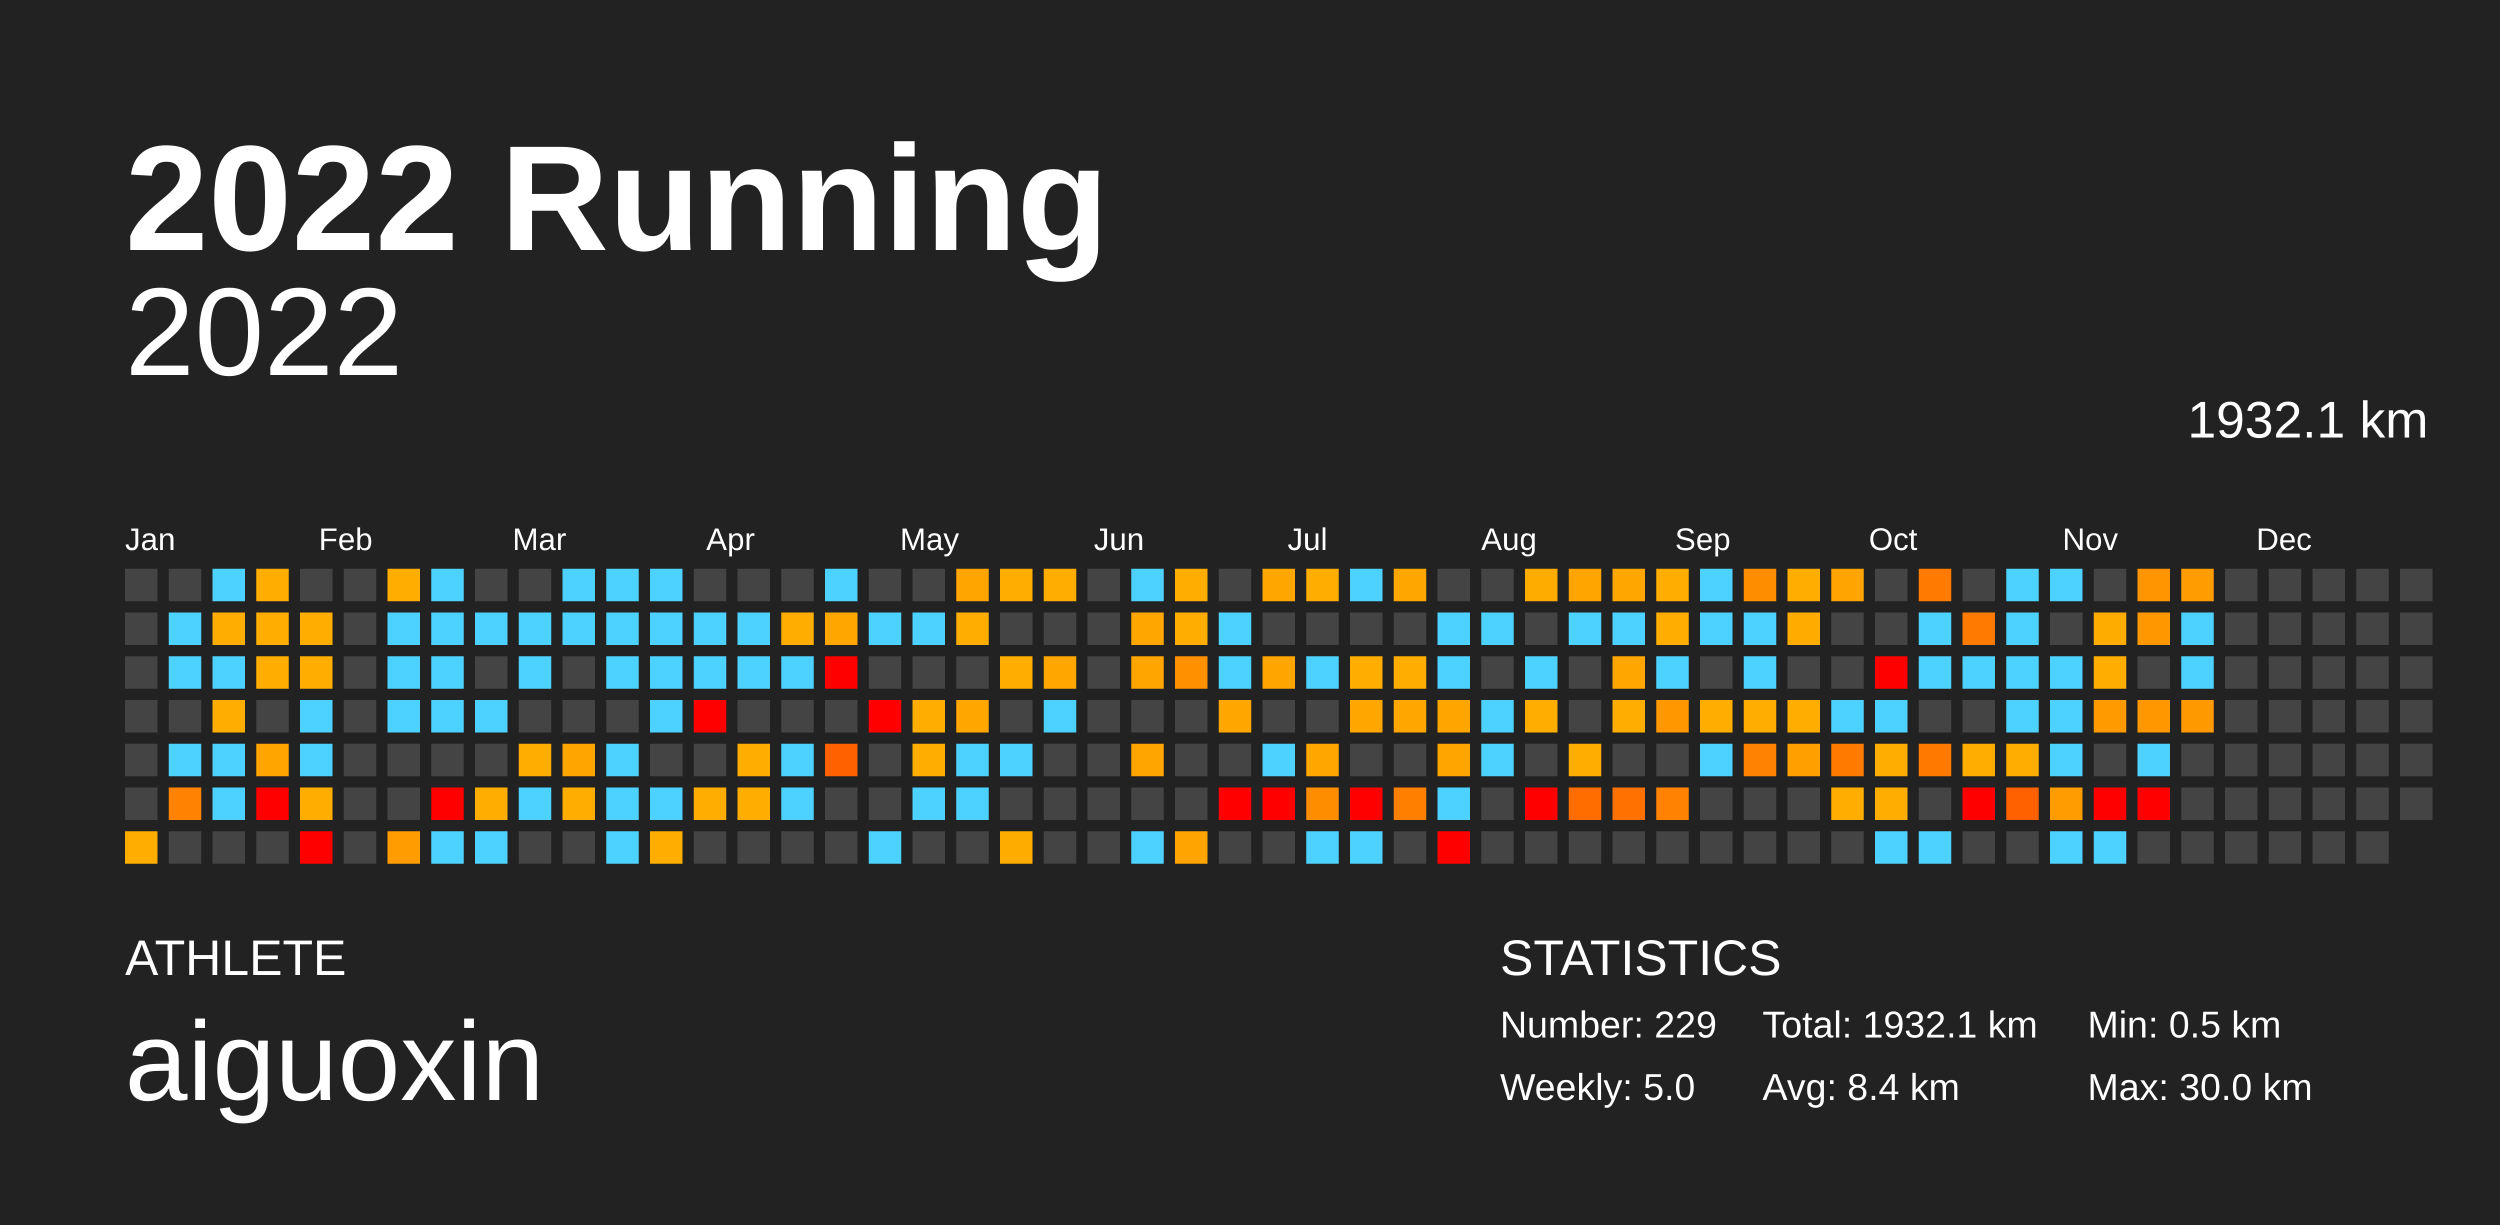
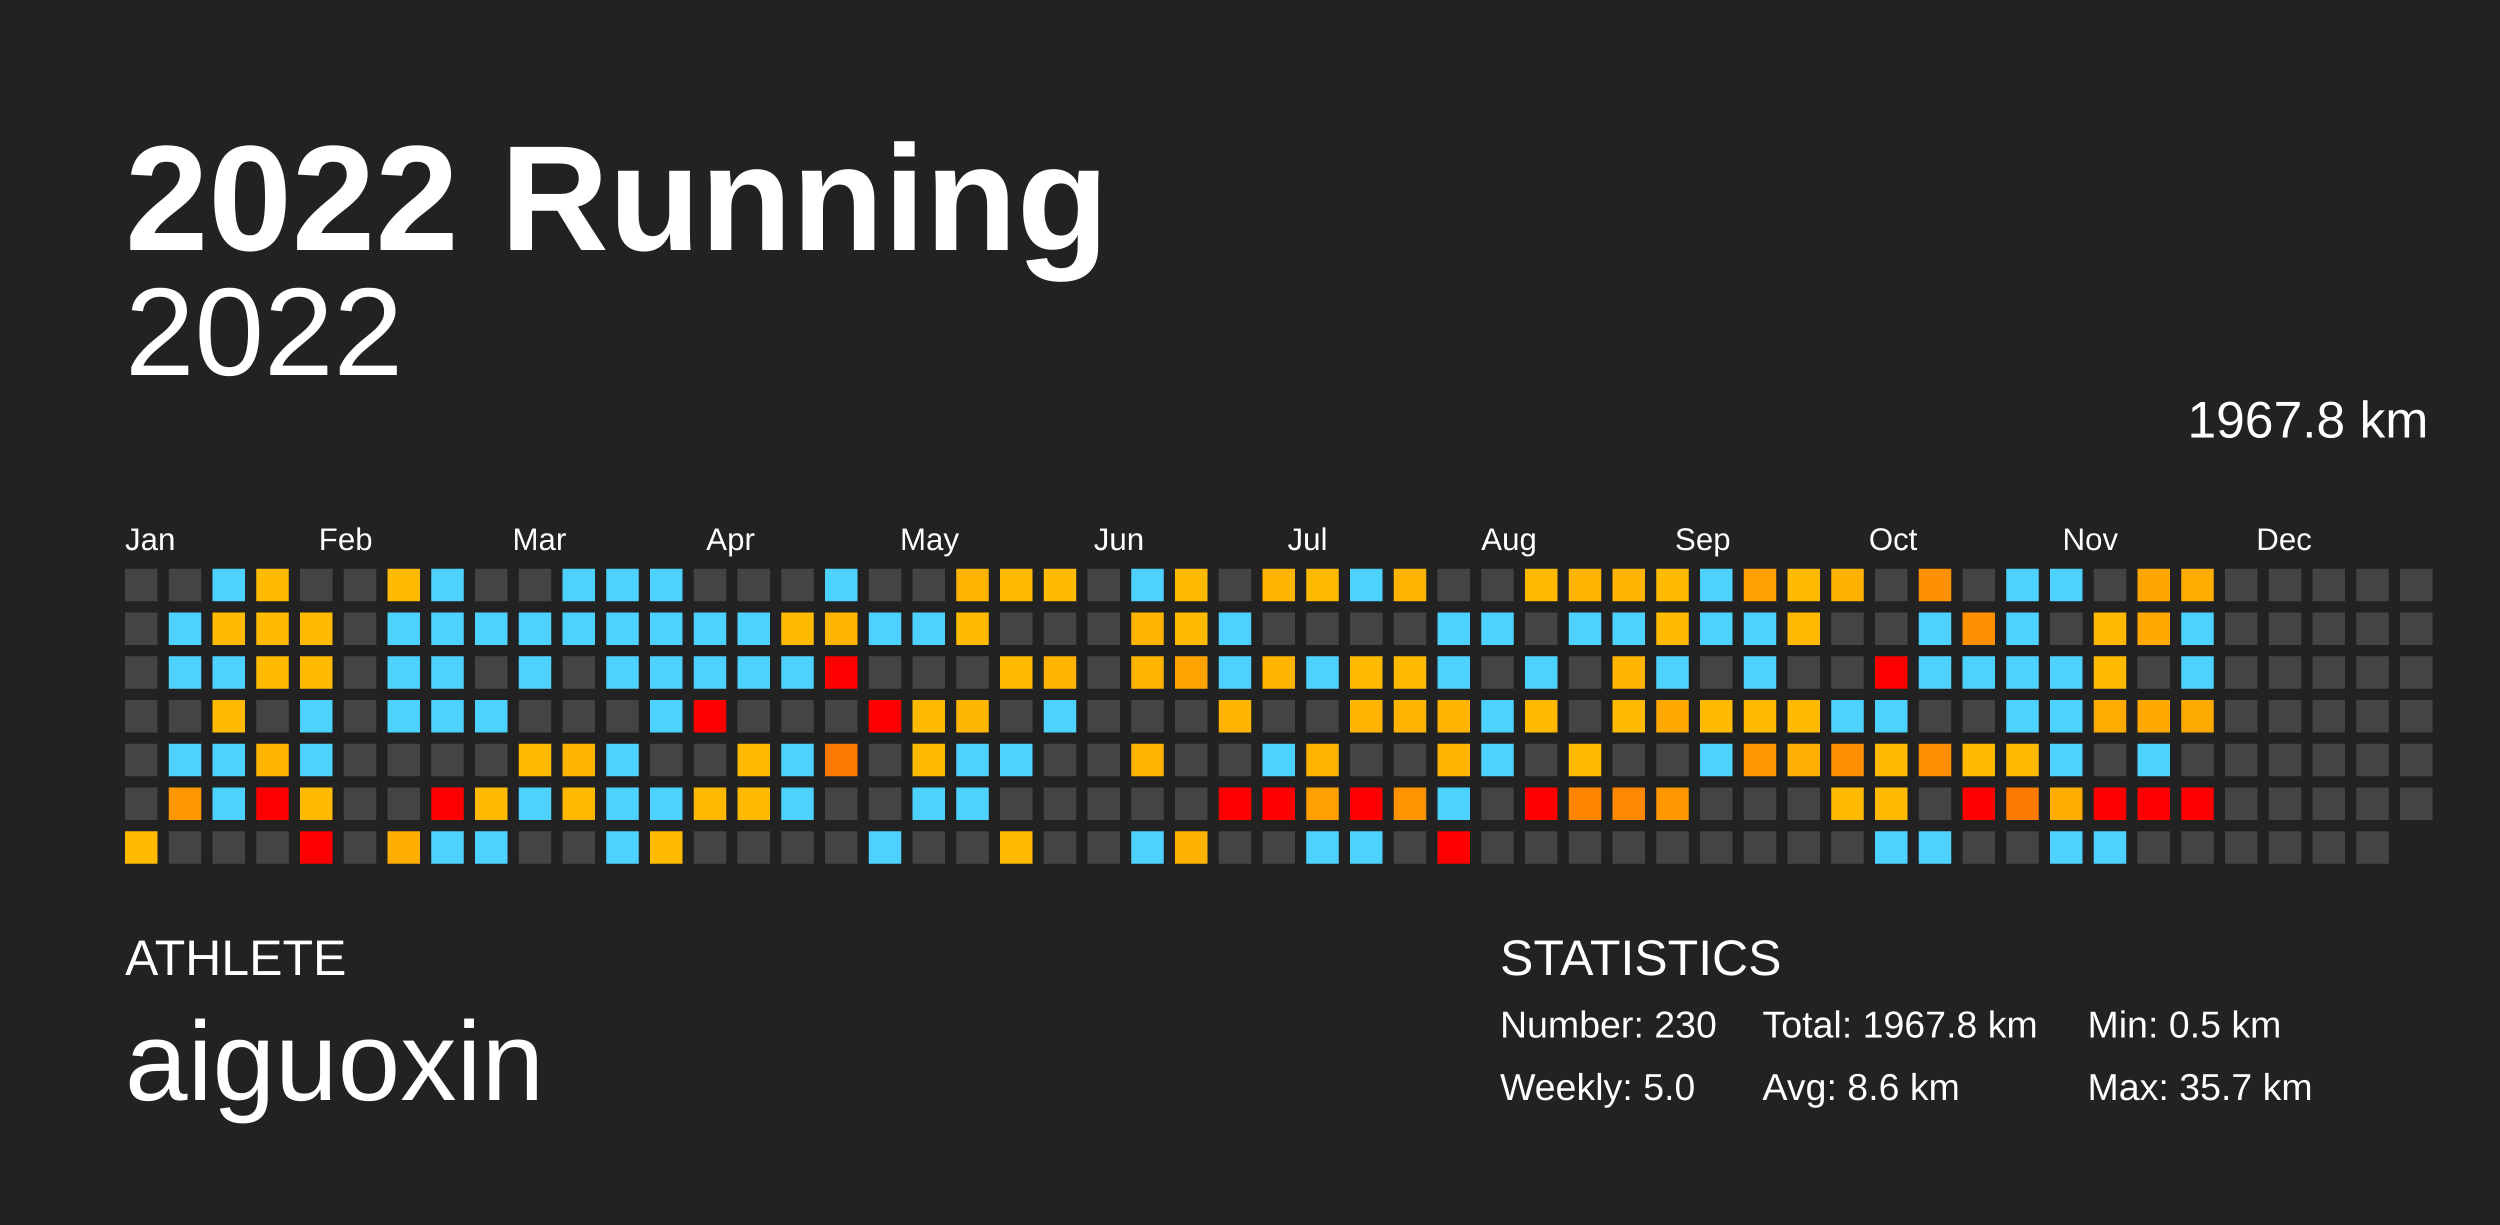
<svg xmlns="http://www.w3.org/2000/svg" baseProfile="full" height="98mm" version="1.1" viewBox="0,0,200,98" width="200mm">
  <defs />
  <rect fill="#222222" height="98" width="200" x="0" y="0" />
  <text fill="#FFFFFF" style="font-size:12px; font-family:Arial; font-weight:bold;" x="10" y="20">2022 Running</text>
  <text fill="#FFFFFF" style="font-size:4px; font-family:Arial" x="10" y="78">ATHLETE</text>
  <text fill="#FFFFFF" style="font-size:9px; font-family:Arial" x="10" y="88">aiguoxin</text>
  <text fill="#FFFFFF" style="font-size:4px; font-family:Arial" x="120" y="78">STATISTICS</text>
-   <text fill="#FFFFFF" style="font-size:3px; font-family:Arial" x="120" y="83">Number: 229</text>
+   <text fill="#FFFFFF" style="font-size:3px; font-family:Arial" x="120" y="83">Number: 230</text>
  <text fill="#FFFFFF" style="font-size:3px; font-family:Arial" x="120" y="88">Weekly: 5.0</text>
-   <text fill="#FFFFFF" style="font-size:3px; font-family:Arial" x="141" y="83">Total: 1932.1 km</text>
-   <text fill="#FFFFFF" style="font-size:3px; font-family:Arial" x="141" y="88">Avg: 8.4 km</text>
+   <text fill="#FFFFFF" style="font-size:3px; font-family:Arial" x="141" y="83">Total: 1967.8 km</text>
+   <text fill="#FFFFFF" style="font-size:3px; font-family:Arial" x="141" y="88">Avg: 8.6 km</text>
  <text fill="#FFFFFF" style="font-size:3px; font-family:Arial" x="167" y="83">Min: 0.5 km</text>
-   <text fill="#FFFFFF" style="font-size:3px; font-family:Arial" x="167" y="88">Max: 30.0 km</text>
+   <text fill="#FFFFFF" style="font-size:3px; font-family:Arial" x="167" y="88">Max: 35.7 km</text>
  <text alignment-baseline="hanging" fill="#FFFFFF" style="font-size:10.0px; font-family:Arial;" x="10" y="30">2022</text>
-   <text alignment-baseline="hanging" fill="#FFFFFF" style="font-size:4.125px; font-family:Arial;" x="175" y="35">1932.1 km</text>
+   <text alignment-baseline="hanging" fill="#FFFFFF" style="font-size:4.125px; font-family:Arial;" x="175" y="35">1967.8 km</text>
  <text fill="#FFFFFF" style="font-size:2.5px; font-family:Arial" x="10.0" y="44">Jan</text>
  <text fill="#FFFFFF" style="font-size:2.5px; font-family:Arial" x="25.5" y="44">Feb</text>
  <text fill="#FFFFFF" style="font-size:2.5px; font-family:Arial" x="41.0" y="44">Mar</text>
  <text fill="#FFFFFF" style="font-size:2.5px; font-family:Arial" x="56.5" y="44">Apr</text>
  <text fill="#FFFFFF" style="font-size:2.5px; font-family:Arial" x="72.0" y="44">May</text>
  <text fill="#FFFFFF" style="font-size:2.5px; font-family:Arial" x="87.5" y="44">Jun</text>
  <text fill="#FFFFFF" style="font-size:2.5px; font-family:Arial" x="103.0" y="44">Jul</text>
  <text fill="#FFFFFF" style="font-size:2.5px; font-family:Arial" x="118.5" y="44">Aug</text>
  <text fill="#FFFFFF" style="font-size:2.5px; font-family:Arial" x="134.0" y="44">Sep</text>
  <text fill="#FFFFFF" style="font-size:2.5px; font-family:Arial" x="149.5" y="44">Oct</text>
  <text fill="#FFFFFF" style="font-size:2.5px; font-family:Arial" x="165.0" y="44">Nov</text>
  <text fill="#FFFFFF" style="font-size:2.5px; font-family:Arial" x="180.5" y="44">Dec</text>
  <rect fill="#444444" height="2.6" width="2.6" x="10.0" y="45.5" />
  <rect fill="#444444" height="2.6" width="2.6" x="10.0" y="49.0" />
  <rect fill="#444444" height="2.6" width="2.6" x="10.0" y="52.5" />
  <rect fill="#444444" height="2.6" width="2.6" x="10.0" y="56.0" />
  <rect fill="#444444" height="2.6" width="2.6" x="10.0" y="59.5" />
  <rect fill="#444444" height="2.6" width="2.6" x="10.0" y="63.0" />
-   <rect fill="#ffae00" height="2.6" width="2.6" x="10.0" y="66.5" />
+   <rect fill="#ffbb00" height="2.6" width="2.6" x="10.0" y="66.5" />
  <rect fill="#444444" height="2.6" width="2.6" x="13.5" y="45.5" />
  <rect fill="#4dd2ff" height="2.6" width="2.6" x="13.5" y="49.0" />
  <rect fill="#4dd2ff" height="2.6" width="2.6" x="13.5" y="52.5" />
  <rect fill="#444444" height="2.6" width="2.6" x="13.5" y="56.0" />
  <rect fill="#4dd2ff" height="2.6" width="2.6" x="13.5" y="59.5" />
-   <rect fill="#ff8300" height="2.6" width="2.6" x="13.5" y="63.0" />
+   <rect fill="#ff9700" height="2.6" width="2.6" x="13.5" y="63.0" />
  <rect fill="#444444" height="2.6" width="2.6" x="13.5" y="66.5" />
  <rect fill="#4dd2ff" height="2.6" width="2.6" x="17.0" y="45.5" />
-   <rect fill="#ffae00" height="2.6" width="2.6" x="17.0" y="49.0" />
+   <rect fill="#ffbb00" height="2.6" width="2.6" x="17.0" y="49.0" />
  <rect fill="#4dd2ff" height="2.6" width="2.6" x="17.0" y="52.5" />
-   <rect fill="#ffae00" height="2.6" width="2.6" x="17.0" y="56.0" />
+   <rect fill="#ffbb00" height="2.6" width="2.6" x="17.0" y="56.0" />
  <rect fill="#4dd2ff" height="2.6" width="2.6" x="17.0" y="59.5" />
  <rect fill="#4dd2ff" height="2.6" width="2.6" x="17.0" y="63.0" />
  <rect fill="#444444" height="2.6" width="2.6" x="17.0" y="66.5" />
-   <rect fill="#ffae00" height="2.6" width="2.6" x="20.5" y="45.5" />
-   <rect fill="#ffae00" height="2.6" width="2.6" x="20.5" y="49.0" />
-   <rect fill="#ffae00" height="2.6" width="2.6" x="20.5" y="52.5" />
+   <rect fill="#ffbb00" height="2.6" width="2.6" x="20.5" y="45.5" />
+   <rect fill="#ffbb00" height="2.6" width="2.6" x="20.5" y="49.0" />
+   <rect fill="#ffbb00" height="2.6" width="2.6" x="20.5" y="52.5" />
  <rect fill="#444444" height="2.6" width="2.6" x="20.5" y="56.0" />
-   <rect fill="#ffa500" height="2.6" width="2.6" x="20.5" y="59.5" />
+   <rect fill="#ffb400" height="2.6" width="2.6" x="20.5" y="59.5" />
  <rect fill="red" height="2.6" width="2.6" x="20.5" y="63.0" />
  <rect fill="#444444" height="2.6" width="2.6" x="20.5" y="66.5" />
  <rect fill="#444444" height="2.6" width="2.6" x="24.0" y="45.5" />
-   <rect fill="#ffae00" height="2.6" width="2.6" x="24.0" y="49.0" />
-   <rect fill="#ffae00" height="2.6" width="2.6" x="24.0" y="52.5" />
+   <rect fill="#ffbb00" height="2.6" width="2.6" x="24.0" y="49.0" />
+   <rect fill="#ffbb00" height="2.6" width="2.6" x="24.0" y="52.5" />
  <rect fill="#4dd2ff" height="2.6" width="2.6" x="24.0" y="56.0" />
  <rect fill="#4dd2ff" height="2.6" width="2.6" x="24.0" y="59.5" />
-   <rect fill="#ffae00" height="2.6" width="2.6" x="24.0" y="63.0" />
+   <rect fill="#ffbb00" height="2.6" width="2.6" x="24.0" y="63.0" />
  <rect fill="red" height="2.6" width="2.6" x="24.0" y="66.5" />
  <rect fill="#444444" height="2.6" width="2.6" x="27.5" y="45.5" />
  <rect fill="#444444" height="2.6" width="2.6" x="27.5" y="49.0" />
  <rect fill="#444444" height="2.6" width="2.6" x="27.5" y="52.5" />
  <rect fill="#444444" height="2.6" width="2.6" x="27.5" y="56.0" />
  <rect fill="#444444" height="2.6" width="2.6" x="27.5" y="59.5" />
  <rect fill="#444444" height="2.6" width="2.6" x="27.5" y="63.0" />
  <rect fill="#444444" height="2.6" width="2.6" x="27.5" y="66.5" />
-   <rect fill="#ffae00" height="2.6" width="2.6" x="31.0" y="45.5" />
+   <rect fill="#ffbb00" height="2.6" width="2.6" x="31.0" y="45.5" />
  <rect fill="#4dd2ff" height="2.6" width="2.6" x="31.0" y="49.0" />
  <rect fill="#4dd2ff" height="2.6" width="2.6" x="31.0" y="52.5" />
  <rect fill="#4dd2ff" height="2.6" width="2.6" x="31.0" y="56.0" />
  <rect fill="#444444" height="2.6" width="2.6" x="31.0" y="59.5" />
  <rect fill="#444444" height="2.6" width="2.6" x="31.0" y="63.0" />
-   <rect fill="#ff9d00" height="2.6" width="2.6" x="31.0" y="66.5" />
+   <rect fill="#ffad00" height="2.6" width="2.6" x="31.0" y="66.5" />
  <rect fill="#4dd2ff" height="2.6" width="2.6" x="34.5" y="45.5" />
  <rect fill="#4dd2ff" height="2.6" width="2.6" x="34.5" y="49.0" />
  <rect fill="#4dd2ff" height="2.6" width="2.6" x="34.5" y="52.5" />
  <rect fill="#4dd2ff" height="2.6" width="2.6" x="34.5" y="56.0" />
  <rect fill="#444444" height="2.6" width="2.6" x="34.5" y="59.5" />
  <rect fill="red" height="2.6" width="2.6" x="34.5" y="63.0" />
  <rect fill="#4dd2ff" height="2.6" width="2.6" x="34.5" y="66.5" />
  <rect fill="#444444" height="2.6" width="2.6" x="38.0" y="45.5" />
  <rect fill="#4dd2ff" height="2.6" width="2.6" x="38.0" y="49.0" />
  <rect fill="#444444" height="2.6" width="2.6" x="38.0" y="52.5" />
  <rect fill="#4dd2ff" height="2.6" width="2.6" x="38.0" y="56.0" />
  <rect fill="#444444" height="2.6" width="2.6" x="38.0" y="59.5" />
-   <rect fill="#ffae00" height="2.6" width="2.6" x="38.0" y="63.0" />
+   <rect fill="#ffbb00" height="2.6" width="2.6" x="38.0" y="63.0" />
  <rect fill="#4dd2ff" height="2.6" width="2.6" x="38.0" y="66.5" />
  <rect fill="#444444" height="2.6" width="2.6" x="41.5" y="45.5" />
  <rect fill="#4dd2ff" height="2.6" width="2.6" x="41.5" y="49.0" />
  <rect fill="#4dd2ff" height="2.6" width="2.6" x="41.5" y="52.5" />
  <rect fill="#444444" height="2.6" width="2.6" x="41.5" y="56.0" />
-   <rect fill="#ffae00" height="2.6" width="2.6" x="41.5" y="59.5" />
+   <rect fill="#ffbb00" height="2.6" width="2.6" x="41.5" y="59.5" />
  <rect fill="#4dd2ff" height="2.6" width="2.6" x="41.5" y="63.0" />
  <rect fill="#444444" height="2.6" width="2.6" x="41.5" y="66.5" />
  <rect fill="#4dd2ff" height="2.6" width="2.6" x="45.0" y="45.5" />
  <rect fill="#4dd2ff" height="2.6" width="2.6" x="45.0" y="49.0" />
  <rect fill="#444444" height="2.6" width="2.6" x="45.0" y="52.5" />
  <rect fill="#444444" height="2.6" width="2.6" x="45.0" y="56.0" />
-   <rect fill="#ffa500" height="2.6" width="2.6" x="45.0" y="59.5" />
-   <rect fill="#ffad00" height="2.6" width="2.6" x="45.0" y="63.0" />
+   <rect fill="#ffb400" height="2.6" width="2.6" x="45.0" y="59.5" />
+   <rect fill="#ffba00" height="2.6" width="2.6" x="45.0" y="63.0" />
  <rect fill="#444444" height="2.6" width="2.6" x="45.0" y="66.5" />
  <rect fill="#4dd2ff" height="2.6" width="2.6" x="48.5" y="45.5" />
  <rect fill="#4dd2ff" height="2.6" width="2.6" x="48.5" y="49.0" />
  <rect fill="#4dd2ff" height="2.6" width="2.6" x="48.5" y="52.5" />
  <rect fill="#444444" height="2.6" width="2.6" x="48.5" y="56.0" />
  <rect fill="#4dd2ff" height="2.6" width="2.6" x="48.5" y="59.5" />
  <rect fill="#4dd2ff" height="2.6" width="2.6" x="48.5" y="63.0" />
  <rect fill="#4dd2ff" height="2.6" width="2.6" x="48.5" y="66.5" />
  <rect fill="#4dd2ff" height="2.6" width="2.6" x="52.0" y="45.5" />
  <rect fill="#4dd2ff" height="2.6" width="2.6" x="52.0" y="49.0" />
  <rect fill="#4dd2ff" height="2.6" width="2.6" x="52.0" y="52.5" />
  <rect fill="#4dd2ff" height="2.6" width="2.6" x="52.0" y="56.0" />
  <rect fill="#444444" height="2.6" width="2.6" x="52.0" y="59.5" />
  <rect fill="#4dd2ff" height="2.6" width="2.6" x="52.0" y="63.0" />
-   <rect fill="#ffae00" height="2.6" width="2.6" x="52.0" y="66.5" />
+   <rect fill="#ffbb00" height="2.6" width="2.6" x="52.0" y="66.5" />
  <rect fill="#444444" height="2.6" width="2.6" x="55.5" y="45.5" />
  <rect fill="#4dd2ff" height="2.6" width="2.6" x="55.5" y="49.0" />
  <rect fill="#4dd2ff" height="2.6" width="2.6" x="55.5" y="52.5" />
  <rect fill="red" height="2.6" width="2.6" x="55.5" y="56.0" />
  <rect fill="#444444" height="2.6" width="2.6" x="55.5" y="59.5" />
-   <rect fill="#ffad00" height="2.6" width="2.6" x="55.5" y="63.0" />
+   <rect fill="#ffba00" height="2.6" width="2.6" x="55.5" y="63.0" />
  <rect fill="#444444" height="2.6" width="2.6" x="55.5" y="66.5" />
  <rect fill="#444444" height="2.6" width="2.6" x="59.0" y="45.5" />
  <rect fill="#4dd2ff" height="2.6" width="2.6" x="59.0" y="49.0" />
  <rect fill="#4dd2ff" height="2.6" width="2.6" x="59.0" y="52.5" />
  <rect fill="#444444" height="2.6" width="2.6" x="59.0" y="56.0" />
-   <rect fill="#ffae00" height="2.6" width="2.6" x="59.0" y="59.5" />
-   <rect fill="#ffae00" height="2.6" width="2.6" x="59.0" y="63.0" />
+   <rect fill="#ffbb00" height="2.6" width="2.6" x="59.0" y="59.5" />
+   <rect fill="#ffbb00" height="2.6" width="2.6" x="59.0" y="63.0" />
  <rect fill="#444444" height="2.6" width="2.6" x="59.0" y="66.5" />
  <rect fill="#444444" height="2.6" width="2.6" x="62.5" y="45.5" />
-   <rect fill="#ffae00" height="2.6" width="2.6" x="62.5" y="49.0" />
+   <rect fill="#ffbb00" height="2.6" width="2.6" x="62.5" y="49.0" />
  <rect fill="#4dd2ff" height="2.6" width="2.6" x="62.5" y="52.5" />
  <rect fill="#444444" height="2.6" width="2.6" x="62.5" y="56.0" />
  <rect fill="#4dd2ff" height="2.6" width="2.6" x="62.5" y="59.5" />
  <rect fill="#4dd2ff" height="2.6" width="2.6" x="62.5" y="63.0" />
  <rect fill="#444444" height="2.6" width="2.6" x="62.5" y="66.5" />
  <rect fill="#4dd2ff" height="2.6" width="2.6" x="66.0" y="45.5" />
-   <rect fill="#ffa600" height="2.6" width="2.6" x="66.0" y="49.0" />
+   <rect fill="#ffb400" height="2.6" width="2.6" x="66.0" y="49.0" />
  <rect fill="red" height="2.6" width="2.6" x="66.0" y="52.5" />
  <rect fill="#444444" height="2.6" width="2.6" x="66.0" y="56.0" />
-   <rect fill="#ff6000" height="2.6" width="2.6" x="66.0" y="59.5" />
+   <rect fill="#ff7a00" height="2.6" width="2.6" x="66.0" y="59.5" />
  <rect fill="#444444" height="2.6" width="2.6" x="66.0" y="63.0" />
  <rect fill="#444444" height="2.6" width="2.6" x="66.0" y="66.5" />
  <rect fill="#444444" height="2.6" width="2.6" x="69.5" y="45.5" />
  <rect fill="#4dd2ff" height="2.6" width="2.6" x="69.5" y="49.0" />
  <rect fill="#444444" height="2.6" width="2.6" x="69.5" y="52.5" />
  <rect fill="red" height="2.6" width="2.6" x="69.5" y="56.0" />
  <rect fill="#444444" height="2.6" width="2.6" x="69.5" y="59.5" />
  <rect fill="#444444" height="2.6" width="2.6" x="69.5" y="63.0" />
  <rect fill="#4dd2ff" height="2.6" width="2.6" x="69.5" y="66.5" />
  <rect fill="#444444" height="2.6" width="2.6" x="73.0" y="45.5" />
  <rect fill="#4dd2ff" height="2.6" width="2.6" x="73.0" y="49.0" />
  <rect fill="#444444" height="2.6" width="2.6" x="73.0" y="52.5" />
-   <rect fill="#ffae00" height="2.6" width="2.6" x="73.0" y="56.0" />
-   <rect fill="#ffae00" height="2.6" width="2.6" x="73.0" y="59.5" />
+   <rect fill="#ffbb00" height="2.6" width="2.6" x="73.0" y="56.0" />
+   <rect fill="#ffbb00" height="2.6" width="2.6" x="73.0" y="59.5" />
  <rect fill="#4dd2ff" height="2.6" width="2.6" x="73.0" y="63.0" />
  <rect fill="#444444" height="2.6" width="2.6" x="73.0" y="66.5" />
-   <rect fill="#ffa500" height="2.6" width="2.6" x="76.5" y="45.5" />
-   <rect fill="#ffae00" height="2.6" width="2.6" x="76.5" y="49.0" />
+   <rect fill="#ffb400" height="2.6" width="2.6" x="76.5" y="45.5" />
+   <rect fill="#ffbb00" height="2.6" width="2.6" x="76.5" y="49.0" />
  <rect fill="#444444" height="2.6" width="2.6" x="76.5" y="52.5" />
-   <rect fill="#ffa700" height="2.6" width="2.6" x="76.5" y="56.0" />
+   <rect fill="#ffb600" height="2.6" width="2.6" x="76.5" y="56.0" />
  <rect fill="#4dd2ff" height="2.6" width="2.6" x="76.5" y="59.5" />
  <rect fill="#4dd2ff" height="2.6" width="2.6" x="76.5" y="63.0" />
  <rect fill="#444444" height="2.6" width="2.6" x="76.5" y="66.5" />
-   <rect fill="#ffae00" height="2.6" width="2.6" x="80.0" y="45.5" />
+   <rect fill="#ffbb00" height="2.6" width="2.6" x="80.0" y="45.5" />
  <rect fill="#444444" height="2.6" width="2.6" x="80.0" y="49.0" />
-   <rect fill="#ffae00" height="2.6" width="2.6" x="80.0" y="52.5" />
+   <rect fill="#ffbb00" height="2.6" width="2.6" x="80.0" y="52.5" />
  <rect fill="#444444" height="2.6" width="2.6" x="80.0" y="56.0" />
  <rect fill="#4dd2ff" height="2.6" width="2.6" x="80.0" y="59.5" />
  <rect fill="#444444" height="2.6" width="2.6" x="80.0" y="63.0" />
-   <rect fill="#ffac00" height="2.6" width="2.6" x="80.0" y="66.5" />
-   <rect fill="#ffae00" height="2.6" width="2.6" x="83.5" y="45.5" />
+   <rect fill="#ffb900" height="2.6" width="2.6" x="80.0" y="66.5" />
+   <rect fill="#ffbb00" height="2.6" width="2.6" x="83.5" y="45.5" />
  <rect fill="#444444" height="2.6" width="2.6" x="83.5" y="49.0" />
-   <rect fill="#ffa600" height="2.6" width="2.6" x="83.5" y="52.5" />
+   <rect fill="#ffb400" height="2.6" width="2.6" x="83.5" y="52.5" />
  <rect fill="#4dd2ff" height="2.6" width="2.6" x="83.5" y="56.0" />
  <rect fill="#444444" height="2.6" width="2.6" x="83.5" y="59.5" />
  <rect fill="#444444" height="2.6" width="2.6" x="83.5" y="63.0" />
  <rect fill="#444444" height="2.6" width="2.6" x="83.5" y="66.5" />
  <rect fill="#444444" height="2.6" width="2.6" x="87.0" y="45.5" />
  <rect fill="#444444" height="2.6" width="2.6" x="87.0" y="49.0" />
  <rect fill="#444444" height="2.6" width="2.6" x="87.0" y="52.5" />
  <rect fill="#444444" height="2.6" width="2.6" x="87.0" y="56.0" />
  <rect fill="#444444" height="2.6" width="2.6" x="87.0" y="59.5" />
  <rect fill="#444444" height="2.6" width="2.6" x="87.0" y="63.0" />
  <rect fill="#444444" height="2.6" width="2.6" x="87.0" y="66.5" />
  <rect fill="#4dd2ff" height="2.6" width="2.6" x="90.5" y="45.5" />
-   <rect fill="#ffa600" height="2.6" width="2.6" x="90.5" y="49.0" />
-   <rect fill="#ffa500" height="2.6" width="2.6" x="90.5" y="52.5" />
+   <rect fill="#ffb400" height="2.6" width="2.6" x="90.5" y="49.0" />
+   <rect fill="#ffb400" height="2.6" width="2.6" x="90.5" y="52.5" />
  <rect fill="#444444" height="2.6" width="2.6" x="90.5" y="56.0" />
-   <rect fill="#ffa500" height="2.6" width="2.6" x="90.5" y="59.5" />
+   <rect fill="#ffb400" height="2.6" width="2.6" x="90.5" y="59.5" />
  <rect fill="#444444" height="2.6" width="2.6" x="90.5" y="63.0" />
  <rect fill="#4dd2ff" height="2.6" width="2.6" x="90.5" y="66.5" />
-   <rect fill="#ffae00" height="2.6" width="2.6" x="94.0" y="45.5" />
-   <rect fill="#ffae00" height="2.6" width="2.6" x="94.0" y="49.0" />
-   <rect fill="#ff9100" height="2.6" width="2.6" x="94.0" y="52.5" />
+   <rect fill="#ffbb00" height="2.6" width="2.6" x="94.0" y="45.5" />
+   <rect fill="#ffbb00" height="2.6" width="2.6" x="94.0" y="49.0" />
+   <rect fill="#ffa300" height="2.6" width="2.6" x="94.0" y="52.5" />
  <rect fill="#444444" height="2.6" width="2.6" x="94.0" y="56.0" />
  <rect fill="#444444" height="2.6" width="2.6" x="94.0" y="59.5" />
  <rect fill="#444444" height="2.6" width="2.6" x="94.0" y="63.0" />
-   <rect fill="#ffa400" height="2.6" width="2.6" x="94.0" y="66.5" />
+   <rect fill="#ffb300" height="2.6" width="2.6" x="94.0" y="66.5" />
  <rect fill="#444444" height="2.6" width="2.6" x="97.5" y="45.5" />
  <rect fill="#4dd2ff" height="2.6" width="2.6" x="97.5" y="49.0" />
  <rect fill="#4dd2ff" height="2.6" width="2.6" x="97.5" y="52.5" />
-   <rect fill="#ffa600" height="2.6" width="2.6" x="97.5" y="56.0" />
+   <rect fill="#ffb400" height="2.6" width="2.6" x="97.5" y="56.0" />
  <rect fill="#444444" height="2.6" width="2.6" x="97.5" y="59.5" />
  <rect fill="red" height="2.6" width="2.6" x="97.5" y="63.0" />
  <rect fill="#444444" height="2.6" width="2.6" x="97.5" y="66.5" />
-   <rect fill="#ffa600" height="2.6" width="2.6" x="101.0" y="45.5" />
+   <rect fill="#ffb400" height="2.6" width="2.6" x="101.0" y="45.5" />
  <rect fill="#444444" height="2.6" width="2.6" x="101.0" y="49.0" />
-   <rect fill="#ffa500" height="2.6" width="2.6" x="101.0" y="52.5" />
+   <rect fill="#ffb400" height="2.6" width="2.6" x="101.0" y="52.5" />
  <rect fill="#444444" height="2.6" width="2.6" x="101.0" y="56.0" />
  <rect fill="#4dd2ff" height="2.6" width="2.6" x="101.0" y="59.5" />
  <rect fill="red" height="2.6" width="2.6" x="101.0" y="63.0" />
  <rect fill="#444444" height="2.6" width="2.6" x="101.0" y="66.5" />
-   <rect fill="#ffae00" height="2.6" width="2.6" x="104.5" y="45.5" />
+   <rect fill="#ffbb00" height="2.6" width="2.6" x="104.5" y="45.5" />
  <rect fill="#444444" height="2.6" width="2.6" x="104.5" y="49.0" />
  <rect fill="#4dd2ff" height="2.6" width="2.6" x="104.5" y="52.5" />
  <rect fill="#444444" height="2.6" width="2.6" x="104.5" y="56.0" />
-   <rect fill="#ffa600" height="2.6" width="2.6" x="104.5" y="59.5" />
-   <rect fill="#ff8d00" height="2.6" width="2.6" x="104.5" y="63.0" />
+   <rect fill="#ffb400" height="2.6" width="2.6" x="104.5" y="59.5" />
+   <rect fill="#ff9f00" height="2.6" width="2.6" x="104.5" y="63.0" />
  <rect fill="#4dd2ff" height="2.6" width="2.6" x="104.5" y="66.5" />
  <rect fill="#4dd2ff" height="2.6" width="2.6" x="108.0" y="45.5" />
  <rect fill="#444444" height="2.6" width="2.6" x="108.0" y="49.0" />
-   <rect fill="#ffae00" height="2.6" width="2.6" x="108.0" y="52.5" />
-   <rect fill="#ffa600" height="2.6" width="2.6" x="108.0" y="56.0" />
+   <rect fill="#ffbb00" height="2.6" width="2.6" x="108.0" y="52.5" />
+   <rect fill="#ffb400" height="2.6" width="2.6" x="108.0" y="56.0" />
  <rect fill="#444444" height="2.6" width="2.6" x="108.0" y="59.5" />
  <rect fill="red" height="2.6" width="2.6" x="108.0" y="63.0" />
  <rect fill="#4dd2ff" height="2.6" width="2.6" x="108.0" y="66.5" />
-   <rect fill="#ffa600" height="2.6" width="2.6" x="111.5" y="45.5" />
+   <rect fill="#ffb400" height="2.6" width="2.6" x="111.5" y="45.5" />
  <rect fill="#444444" height="2.6" width="2.6" x="111.5" y="49.0" />
-   <rect fill="#ffae00" height="2.6" width="2.6" x="111.5" y="52.5" />
-   <rect fill="#ffa600" height="2.6" width="2.6" x="111.5" y="56.0" />
+   <rect fill="#ffbb00" height="2.6" width="2.6" x="111.5" y="52.5" />
+   <rect fill="#ffb400" height="2.6" width="2.6" x="111.5" y="56.0" />
  <rect fill="#444444" height="2.6" width="2.6" x="111.5" y="59.5" />
-   <rect fill="#ff8000" height="2.6" width="2.6" x="111.5" y="63.0" />
+   <rect fill="#ff9400" height="2.6" width="2.6" x="111.5" y="63.0" />
  <rect fill="#444444" height="2.6" width="2.6" x="111.5" y="66.5" />
  <rect fill="#444444" height="2.6" width="2.6" x="115.0" y="45.5" />
  <rect fill="#4dd2ff" height="2.6" width="2.6" x="115.0" y="49.0" />
  <rect fill="#4dd2ff" height="2.6" width="2.6" x="115.0" y="52.5" />
-   <rect fill="#ffa500" height="2.6" width="2.6" x="115.0" y="56.0" />
-   <rect fill="#ffa500" height="2.6" width="2.6" x="115.0" y="59.5" />
+   <rect fill="#ffb400" height="2.6" width="2.6" x="115.0" y="56.0" />
+   <rect fill="#ffb400" height="2.6" width="2.6" x="115.0" y="59.5" />
  <rect fill="#4dd2ff" height="2.6" width="2.6" x="115.0" y="63.0" />
  <rect fill="red" height="2.6" width="2.6" x="115.0" y="66.5" />
  <rect fill="#444444" height="2.6" width="2.6" x="118.5" y="45.5" />
  <rect fill="#4dd2ff" height="2.6" width="2.6" x="118.5" y="49.0" />
  <rect fill="#444444" height="2.6" width="2.6" x="118.5" y="52.5" />
  <rect fill="#4dd2ff" height="2.6" width="2.6" x="118.5" y="56.0" />
  <rect fill="#4dd2ff" height="2.6" width="2.6" x="118.5" y="59.5" />
  <rect fill="#444444" height="2.6" width="2.6" x="118.5" y="63.0" />
  <rect fill="#444444" height="2.6" width="2.6" x="118.5" y="66.5" />
-   <rect fill="#ffac00" height="2.6" width="2.6" x="122.0" y="45.5" />
+   <rect fill="#ffba00" height="2.6" width="2.6" x="122.0" y="45.5" />
  <rect fill="#444444" height="2.6" width="2.6" x="122.0" y="49.0" />
  <rect fill="#4dd2ff" height="2.6" width="2.6" x="122.0" y="52.5" />
-   <rect fill="#ffae00" height="2.6" width="2.6" x="122.0" y="56.0" />
+   <rect fill="#ffbb00" height="2.6" width="2.6" x="122.0" y="56.0" />
  <rect fill="#444444" height="2.6" width="2.6" x="122.0" y="59.5" />
  <rect fill="red" height="2.6" width="2.6" x="122.0" y="63.0" />
  <rect fill="#444444" height="2.6" width="2.6" x="122.0" y="66.5" />
-   <rect fill="#ffa500" height="2.6" width="2.6" x="125.5" y="45.5" />
+   <rect fill="#ffb400" height="2.6" width="2.6" x="125.5" y="45.5" />
  <rect fill="#4dd2ff" height="2.6" width="2.6" x="125.5" y="49.0" />
  <rect fill="#444444" height="2.6" width="2.6" x="125.5" y="52.5" />
  <rect fill="#444444" height="2.6" width="2.6" x="125.5" y="56.0" />
-   <rect fill="#ffae00" height="2.6" width="2.6" x="125.5" y="59.5" />
-   <rect fill="#ff6d00" height="2.6" width="2.6" x="125.5" y="63.0" />
+   <rect fill="#ffbb00" height="2.6" width="2.6" x="125.5" y="59.5" />
+   <rect fill="#ff8500" height="2.6" width="2.6" x="125.5" y="63.0" />
  <rect fill="#444444" height="2.6" width="2.6" x="125.5" y="66.5" />
-   <rect fill="#ffa600" height="2.6" width="2.6" x="129.0" y="45.5" />
+   <rect fill="#ffb400" height="2.6" width="2.6" x="129.0" y="45.5" />
  <rect fill="#4dd2ff" height="2.6" width="2.6" x="129.0" y="49.0" />
-   <rect fill="#ffa600" height="2.6" width="2.6" x="129.0" y="52.5" />
-   <rect fill="#ffae00" height="2.6" width="2.6" x="129.0" y="56.0" />
+   <rect fill="#ffb400" height="2.6" width="2.6" x="129.0" y="52.5" />
+   <rect fill="#ffbb00" height="2.6" width="2.6" x="129.0" y="56.0" />
  <rect fill="#444444" height="2.6" width="2.6" x="129.0" y="59.5" />
-   <rect fill="#ff7100" height="2.6" width="2.6" x="129.0" y="63.0" />
+   <rect fill="#ff8800" height="2.6" width="2.6" x="129.0" y="63.0" />
  <rect fill="#444444" height="2.6" width="2.6" x="129.0" y="66.5" />
-   <rect fill="#ffae00" height="2.6" width="2.6" x="132.5" y="45.5" />
-   <rect fill="#ffae00" height="2.6" width="2.6" x="132.5" y="49.0" />
+   <rect fill="#ffbb00" height="2.6" width="2.6" x="132.5" y="45.5" />
+   <rect fill="#ffbb00" height="2.6" width="2.6" x="132.5" y="49.0" />
  <rect fill="#4dd2ff" height="2.6" width="2.6" x="132.5" y="52.5" />
-   <rect fill="#ff9800" height="2.6" width="2.6" x="132.5" y="56.0" />
+   <rect fill="#ffa800" height="2.6" width="2.6" x="132.5" y="56.0" />
  <rect fill="#444444" height="2.6" width="2.6" x="132.5" y="59.5" />
-   <rect fill="#ff8300" height="2.6" width="2.6" x="132.5" y="63.0" />
+   <rect fill="#ff9700" height="2.6" width="2.6" x="132.5" y="63.0" />
  <rect fill="#444444" height="2.6" width="2.6" x="132.5" y="66.5" />
  <rect fill="#4dd2ff" height="2.6" width="2.6" x="136.0" y="45.5" />
  <rect fill="#4dd2ff" height="2.6" width="2.6" x="136.0" y="49.0" />
  <rect fill="#444444" height="2.6" width="2.6" x="136.0" y="52.5" />
-   <rect fill="#ffae00" height="2.6" width="2.6" x="136.0" y="56.0" />
+   <rect fill="#ffbb00" height="2.6" width="2.6" x="136.0" y="56.0" />
  <rect fill="#4dd2ff" height="2.6" width="2.6" x="136.0" y="59.5" />
  <rect fill="#444444" height="2.6" width="2.6" x="136.0" y="63.0" />
  <rect fill="#444444" height="2.6" width="2.6" x="136.0" y="66.5" />
-   <rect fill="#ff8d00" height="2.6" width="2.6" x="139.5" y="45.5" />
+   <rect fill="#ffa000" height="2.6" width="2.6" x="139.5" y="45.5" />
  <rect fill="#4dd2ff" height="2.6" width="2.6" x="139.5" y="49.0" />
  <rect fill="#4dd2ff" height="2.6" width="2.6" x="139.5" y="52.5" />
-   <rect fill="#ffae00" height="2.6" width="2.6" x="139.5" y="56.0" />
-   <rect fill="#ff8300" height="2.6" width="2.6" x="139.5" y="59.5" />
+   <rect fill="#ffbb00" height="2.6" width="2.6" x="139.5" y="56.0" />
+   <rect fill="#ff9700" height="2.6" width="2.6" x="139.5" y="59.5" />
  <rect fill="#444444" height="2.6" width="2.6" x="139.5" y="63.0" />
  <rect fill="#444444" height="2.6" width="2.6" x="139.5" y="66.5" />
-   <rect fill="#ffae00" height="2.6" width="2.6" x="143.0" y="45.5" />
-   <rect fill="#ffab00" height="2.6" width="2.6" x="143.0" y="49.0" />
+   <rect fill="#ffbb00" height="2.6" width="2.6" x="143.0" y="45.5" />
+   <rect fill="#ffb800" height="2.6" width="2.6" x="143.0" y="49.0" />
  <rect fill="#444444" height="2.6" width="2.6" x="143.0" y="52.5" />
-   <rect fill="#ffae00" height="2.6" width="2.6" x="143.0" y="56.0" />
-   <rect fill="#ff9f00" height="2.6" width="2.6" x="143.0" y="59.5" />
+   <rect fill="#ffbb00" height="2.6" width="2.6" x="143.0" y="56.0" />
+   <rect fill="#ffaf00" height="2.6" width="2.6" x="143.0" y="59.5" />
  <rect fill="#444444" height="2.6" width="2.6" x="143.0" y="63.0" />
  <rect fill="#444444" height="2.6" width="2.6" x="143.0" y="66.5" />
-   <rect fill="#ffa400" height="2.6" width="2.6" x="146.5" y="45.5" />
+   <rect fill="#ffb300" height="2.6" width="2.6" x="146.5" y="45.5" />
  <rect fill="#444444" height="2.6" width="2.6" x="146.5" y="49.0" />
  <rect fill="#444444" height="2.6" width="2.6" x="146.5" y="52.5" />
  <rect fill="#4dd2ff" height="2.6" width="2.6" x="146.5" y="56.0" />
-   <rect fill="#ff7b00" height="2.6" width="2.6" x="146.5" y="59.5" />
-   <rect fill="#ffae00" height="2.6" width="2.6" x="146.5" y="63.0" />
+   <rect fill="#ff9100" height="2.6" width="2.6" x="146.5" y="59.5" />
+   <rect fill="#ffbb00" height="2.6" width="2.6" x="146.5" y="63.0" />
  <rect fill="#444444" height="2.6" width="2.6" x="146.5" y="66.5" />
  <rect fill="#444444" height="2.6" width="2.6" x="150.0" y="45.5" />
  <rect fill="#444444" height="2.6" width="2.6" x="150.0" y="49.0" />
  <rect fill="red" height="2.6" width="2.6" x="150.0" y="52.5" />
  <rect fill="#4dd2ff" height="2.6" width="2.6" x="150.0" y="56.0" />
-   <rect fill="#ffae00" height="2.6" width="2.6" x="150.0" y="59.5" />
-   <rect fill="#ffae00" height="2.6" width="2.6" x="150.0" y="63.0" />
+   <rect fill="#ffbb00" height="2.6" width="2.6" x="150.0" y="59.5" />
+   <rect fill="#ffbb00" height="2.6" width="2.6" x="150.0" y="63.0" />
  <rect fill="#4dd2ff" height="2.6" width="2.6" x="150.0" y="66.5" />
-   <rect fill="#ff7a00" height="2.6" width="2.6" x="153.5" y="45.5" />
+   <rect fill="#ff9000" height="2.6" width="2.6" x="153.5" y="45.5" />
  <rect fill="#4dd2ff" height="2.6" width="2.6" x="153.5" y="49.0" />
  <rect fill="#4dd2ff" height="2.6" width="2.6" x="153.5" y="52.5" />
  <rect fill="#444444" height="2.6" width="2.6" x="153.5" y="56.0" />
-   <rect fill="#ff7900" height="2.6" width="2.6" x="153.5" y="59.5" />
+   <rect fill="#ff8f00" height="2.6" width="2.6" x="153.5" y="59.5" />
  <rect fill="#444444" height="2.6" width="2.6" x="153.5" y="63.0" />
  <rect fill="#4dd2ff" height="2.6" width="2.6" x="153.5" y="66.5" />
  <rect fill="#444444" height="2.6" width="2.6" x="157.0" y="45.5" />
-   <rect fill="#ff7a00" height="2.6" width="2.6" x="157.0" y="49.0" />
+   <rect fill="#ff9000" height="2.6" width="2.6" x="157.0" y="49.0" />
  <rect fill="#4dd2ff" height="2.6" width="2.6" x="157.0" y="52.5" />
  <rect fill="#444444" height="2.6" width="2.6" x="157.0" y="56.0" />
-   <rect fill="#ffae00" height="2.6" width="2.6" x="157.0" y="59.5" />
+   <rect fill="#ffbb00" height="2.6" width="2.6" x="157.0" y="59.5" />
  <rect fill="red" height="2.6" width="2.6" x="157.0" y="63.0" />
  <rect fill="#444444" height="2.6" width="2.6" x="157.0" y="66.5" />
  <rect fill="#4dd2ff" height="2.6" width="2.6" x="160.5" y="45.5" />
  <rect fill="#4dd2ff" height="2.6" width="2.6" x="160.5" y="49.0" />
  <rect fill="#4dd2ff" height="2.6" width="2.6" x="160.5" y="52.5" />
  <rect fill="#4dd2ff" height="2.6" width="2.6" x="160.5" y="56.0" />
-   <rect fill="#ffae00" height="2.6" width="2.6" x="160.5" y="59.5" />
-   <rect fill="#ff6000" height="2.6" width="2.6" x="160.5" y="63.0" />
+   <rect fill="#ffbb00" height="2.6" width="2.6" x="160.5" y="59.5" />
+   <rect fill="#ff7a00" height="2.6" width="2.6" x="160.5" y="63.0" />
  <rect fill="#444444" height="2.6" width="2.6" x="160.5" y="66.5" />
  <rect fill="#4dd2ff" height="2.6" width="2.6" x="164.0" y="45.5" />
  <rect fill="#444444" height="2.6" width="2.6" x="164.0" y="49.0" />
  <rect fill="#4dd2ff" height="2.6" width="2.6" x="164.0" y="52.5" />
  <rect fill="#4dd2ff" height="2.6" width="2.6" x="164.0" y="56.0" />
  <rect fill="#4dd2ff" height="2.6" width="2.6" x="164.0" y="59.5" />
-   <rect fill="#ff9c00" height="2.6" width="2.6" x="164.0" y="63.0" />
+   <rect fill="#ffac00" height="2.6" width="2.6" x="164.0" y="63.0" />
  <rect fill="#4dd2ff" height="2.6" width="2.6" x="164.0" y="66.5" />
  <rect fill="#444444" height="2.6" width="2.6" x="167.5" y="45.5" />
-   <rect fill="#ffac00" height="2.6" width="2.6" x="167.5" y="49.0" />
-   <rect fill="#ffae00" height="2.6" width="2.6" x="167.5" y="52.5" />
-   <rect fill="#ff9b00" height="2.6" width="2.6" x="167.5" y="56.0" />
+   <rect fill="#ffb900" height="2.6" width="2.6" x="167.5" y="49.0" />
+   <rect fill="#ffbb00" height="2.6" width="2.6" x="167.5" y="52.5" />
+   <rect fill="#ffab00" height="2.6" width="2.6" x="167.5" y="56.0" />
  <rect fill="#444444" height="2.6" width="2.6" x="167.5" y="59.5" />
  <rect fill="red" height="2.6" width="2.6" x="167.5" y="63.0" />
  <rect fill="#4dd2ff" height="2.6" width="2.6" x="167.5" y="66.5" />
-   <rect fill="#ff9500" height="2.6" width="2.6" x="171.0" y="45.5" />
-   <rect fill="#ff9800" height="2.6" width="2.6" x="171.0" y="49.0" />
+   <rect fill="#ffa600" height="2.6" width="2.6" x="171.0" y="45.5" />
+   <rect fill="#ffa900" height="2.6" width="2.6" x="171.0" y="49.0" />
  <rect fill="#444444" height="2.6" width="2.6" x="171.0" y="52.5" />
-   <rect fill="#ff9800" height="2.6" width="2.6" x="171.0" y="56.0" />
+   <rect fill="#ffa900" height="2.6" width="2.6" x="171.0" y="56.0" />
  <rect fill="#4dd2ff" height="2.6" width="2.6" x="171.0" y="59.5" />
  <rect fill="red" height="2.6" width="2.6" x="171.0" y="63.0" />
  <rect fill="#444444" height="2.6" width="2.6" x="171.0" y="66.5" />
-   <rect fill="#ff9d00" height="2.6" width="2.6" x="174.5" y="45.5" />
+   <rect fill="#ffad00" height="2.6" width="2.6" x="174.5" y="45.5" />
  <rect fill="#4dd2ff" height="2.6" width="2.6" x="174.5" y="49.0" />
  <rect fill="#4dd2ff" height="2.6" width="2.6" x="174.5" y="52.5" />
-   <rect fill="#ff9900" height="2.6" width="2.6" x="174.5" y="56.0" />
+   <rect fill="#ffaa00" height="2.6" width="2.6" x="174.5" y="56.0" />
  <rect fill="#444444" height="2.6" width="2.6" x="174.5" y="59.5" />
-   <rect fill="#444444" height="2.6" width="2.6" x="174.5" y="63.0" />
+   <rect fill="red" height="2.6" width="2.6" x="174.5" y="63.0" />
  <rect fill="#444444" height="2.6" width="2.6" x="174.5" y="66.5" />
  <rect fill="#444444" height="2.6" width="2.6" x="178.0" y="45.5" />
  <rect fill="#444444" height="2.6" width="2.6" x="178.0" y="49.0" />
  <rect fill="#444444" height="2.6" width="2.6" x="178.0" y="52.5" />
  <rect fill="#444444" height="2.6" width="2.6" x="178.0" y="56.0" />
  <rect fill="#444444" height="2.6" width="2.6" x="178.0" y="59.5" />
  <rect fill="#444444" height="2.6" width="2.6" x="178.0" y="63.0" />
  <rect fill="#444444" height="2.6" width="2.6" x="178.0" y="66.5" />
  <rect fill="#444444" height="2.6" width="2.6" x="181.5" y="45.5" />
  <rect fill="#444444" height="2.6" width="2.6" x="181.5" y="49.0" />
  <rect fill="#444444" height="2.6" width="2.6" x="181.5" y="52.5" />
  <rect fill="#444444" height="2.6" width="2.6" x="181.5" y="56.0" />
  <rect fill="#444444" height="2.6" width="2.6" x="181.5" y="59.5" />
  <rect fill="#444444" height="2.6" width="2.6" x="181.5" y="63.0" />
  <rect fill="#444444" height="2.6" width="2.6" x="181.5" y="66.5" />
  <rect fill="#444444" height="2.6" width="2.6" x="185.0" y="45.5" />
  <rect fill="#444444" height="2.6" width="2.6" x="185.0" y="49.0" />
  <rect fill="#444444" height="2.6" width="2.6" x="185.0" y="52.5" />
  <rect fill="#444444" height="2.6" width="2.6" x="185.0" y="56.0" />
  <rect fill="#444444" height="2.6" width="2.6" x="185.0" y="59.5" />
  <rect fill="#444444" height="2.6" width="2.6" x="185.0" y="63.0" />
  <rect fill="#444444" height="2.6" width="2.6" x="185.0" y="66.5" />
  <rect fill="#444444" height="2.6" width="2.6" x="188.5" y="45.5" />
  <rect fill="#444444" height="2.6" width="2.6" x="188.5" y="49.0" />
  <rect fill="#444444" height="2.6" width="2.6" x="188.5" y="52.5" />
  <rect fill="#444444" height="2.6" width="2.6" x="188.5" y="56.0" />
  <rect fill="#444444" height="2.6" width="2.6" x="188.5" y="59.5" />
  <rect fill="#444444" height="2.6" width="2.6" x="188.5" y="63.0" />
  <rect fill="#444444" height="2.6" width="2.6" x="188.5" y="66.5" />
  <rect fill="#444444" height="2.6" width="2.6" x="192.0" y="45.5" />
  <rect fill="#444444" height="2.6" width="2.6" x="192.0" y="49.0" />
  <rect fill="#444444" height="2.6" width="2.6" x="192.0" y="52.5" />
  <rect fill="#444444" height="2.6" width="2.6" x="192.0" y="56.0" />
  <rect fill="#444444" height="2.6" width="2.6" x="192.0" y="59.5" />
  <rect fill="#444444" height="2.6" width="2.6" x="192.0" y="63.0" />
</svg>
